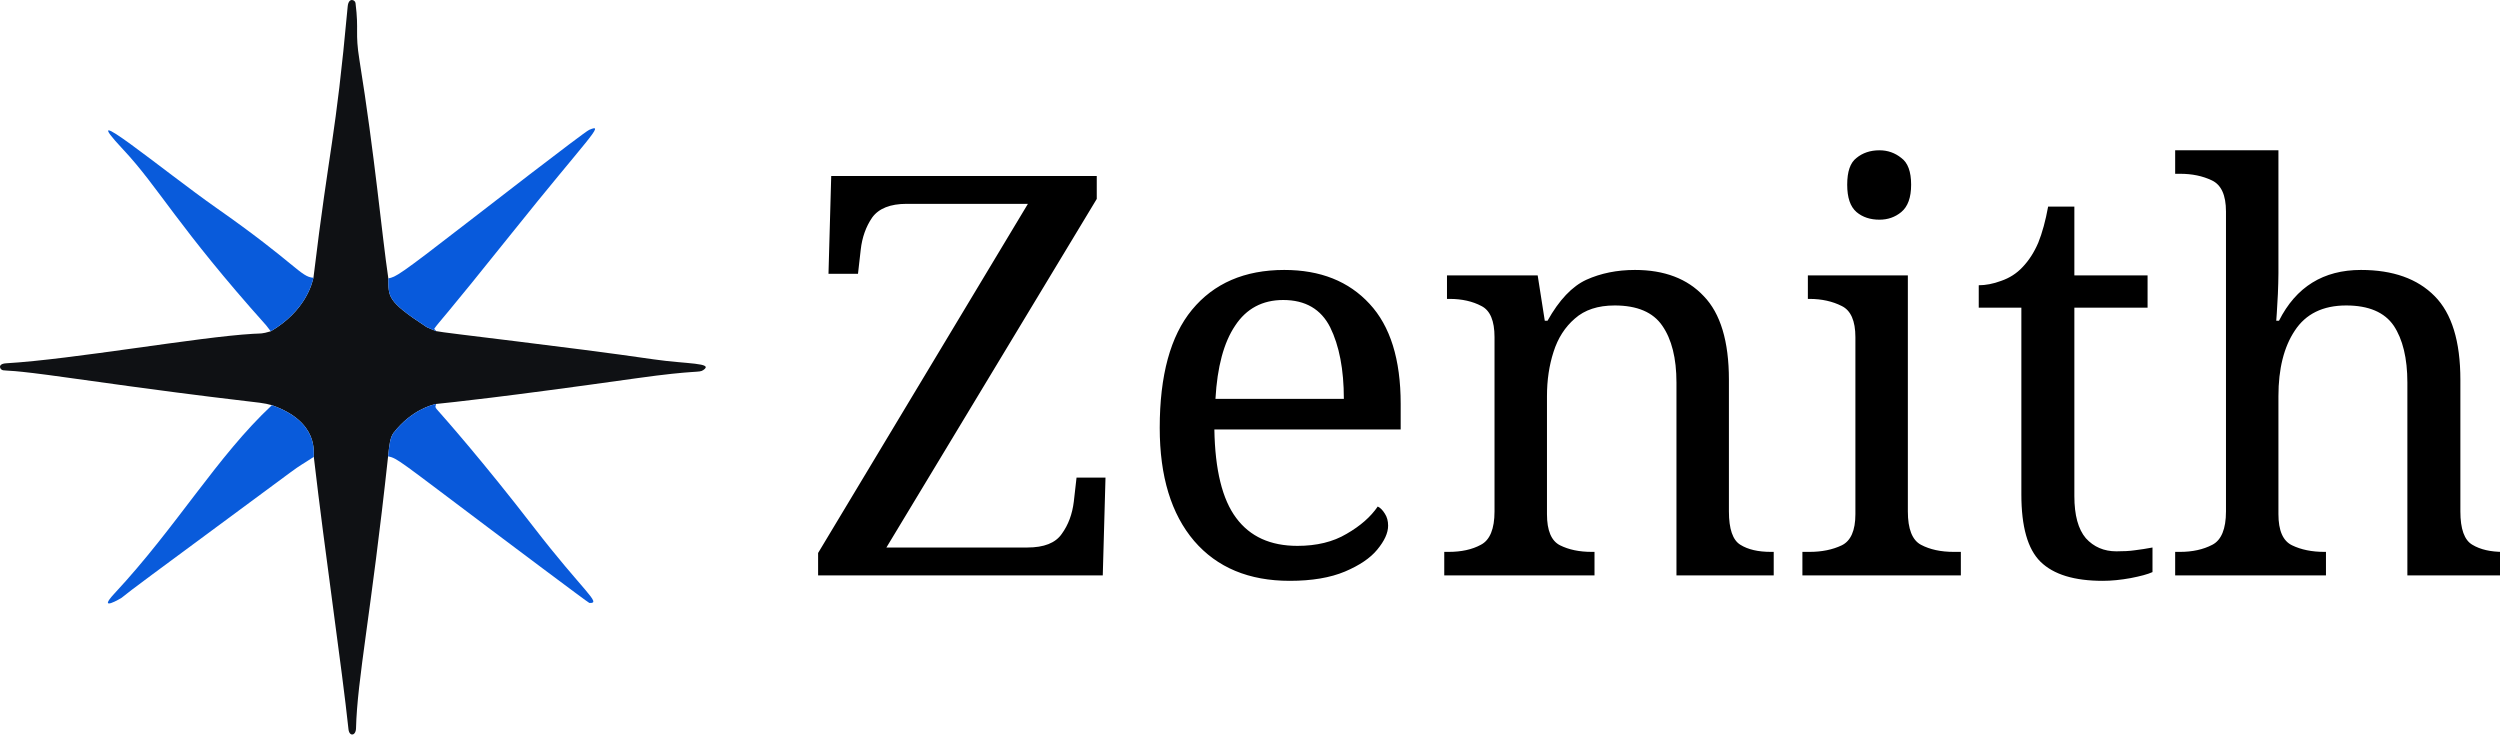
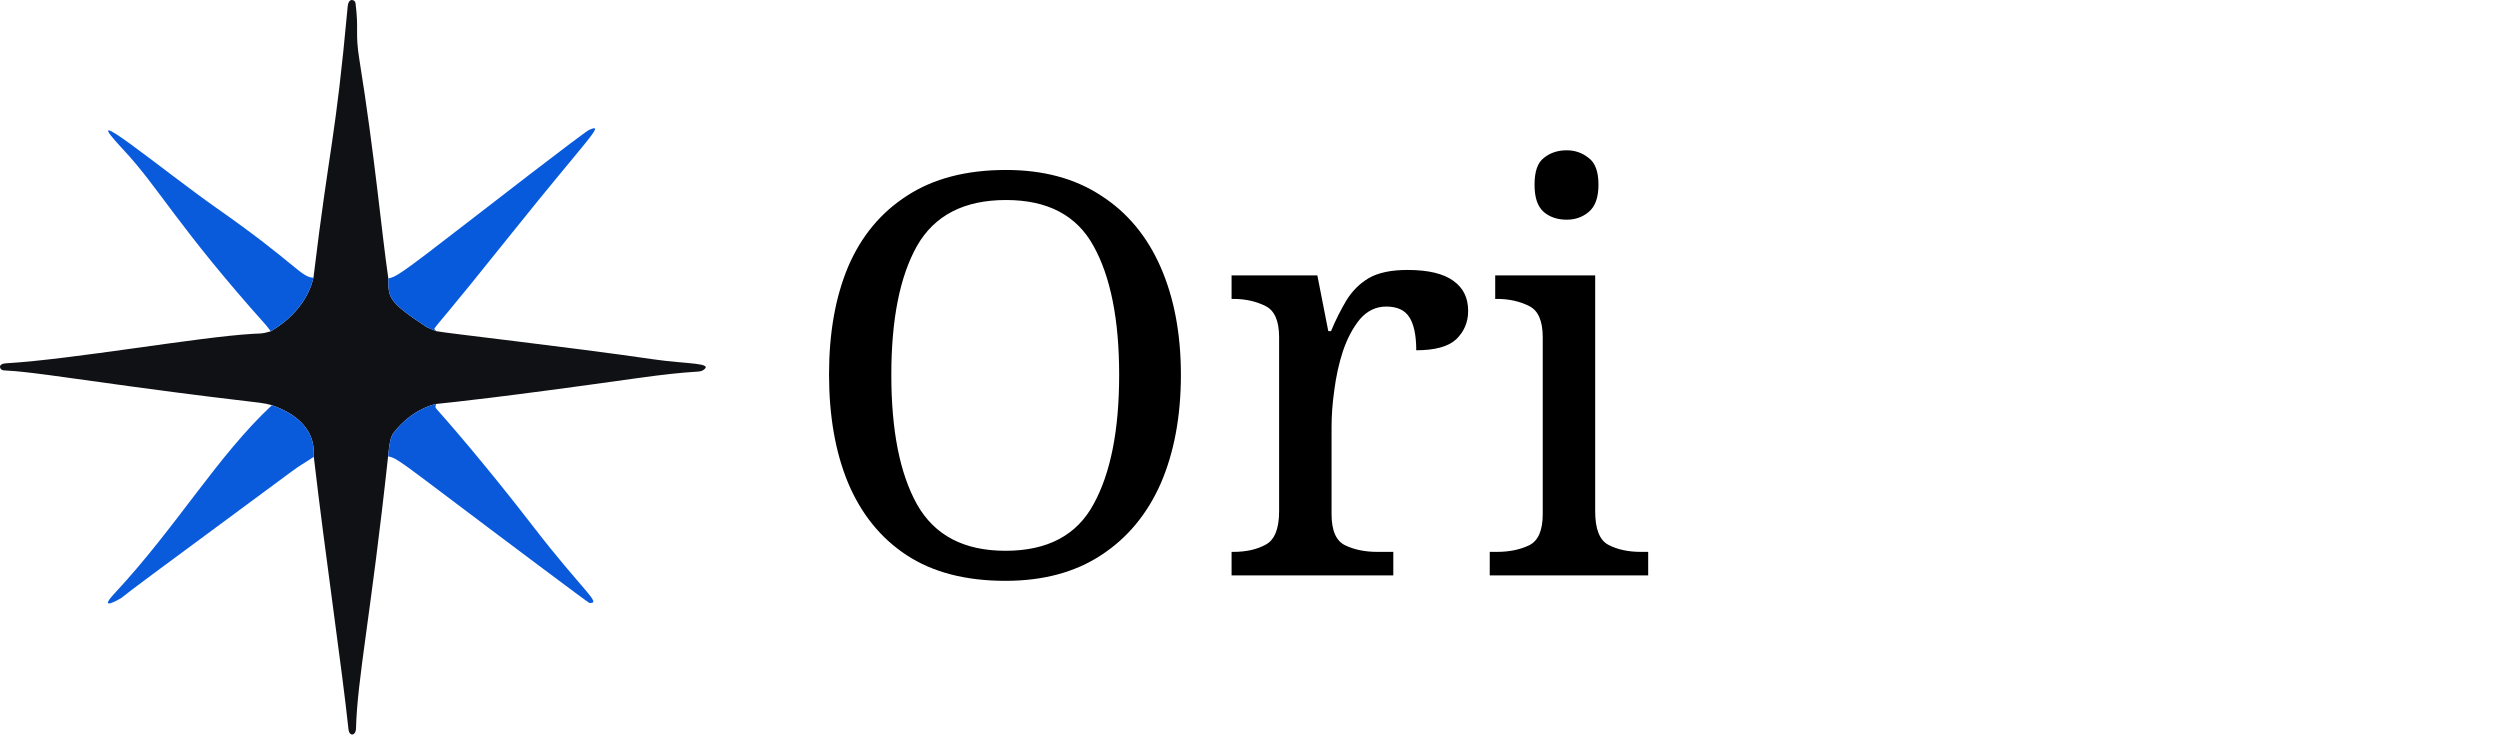
<svg xmlns="http://www.w3.org/2000/svg" width="100%" height="100%" viewBox="0 0 1753 516" version="1.1" xml:space="preserve" style="fill-rule:evenodd;clip-rule:evenodd;stroke-linejoin:round;stroke-miterlimit:2;">
  <g transform="matrix(1,0,0,1,-1919.912,-80.00268)">
    <g transform="matrix(0.705607,0,0,0.611455,1890.378,0)">
      <g transform="matrix(1,0,0,1.635442,10.40709,-458.8584)">
        <g>
          <g transform="matrix(3.554118,0,0,2.507812,-589.5629,0)">
            <path d="M262.372,221.446C266.967,183.471 268.437,183.71 271.947,145.595C272.19,142.963 274.021,143.717 274.133,144.619C275.125,152.594 273.953,152.637 275.229,160.543C279.501,187.016 281.505,209.425 283.31,221.62C283.4,226.681 282.767,227.868 293.757,235.06C294.264,235.392 294.242,235.332 296.596,236.354C298.973,236.905 332.992,240.685 357.538,244.262C366.69,245.595 374.478,245.177 371.362,247.262C370.099,248.107 369.859,247.127 352.51,249.568C314.903,254.86 301.108,256.274 296.624,256.733C295.514,256.998 289.847,258.352 284.82,264.737C283.802,266.03 283.566,268.267 283.247,271.36C278.423,315.908 274.628,333.544 274.273,347.447C274.219,349.548 272.394,349.813 272.165,347.67C270.33,330.45 265.65,298.851 262.471,271.516C262.308,270.486 264.085,261.775 250.762,257.074C246.312,255.83 246.189,256.777 193.521,249.356C177.076,247.038 177.025,247.544 175.585,247.313C174.687,247.168 173.916,245.509 176.452,245.36C195.101,244.262 230.271,237.991 245.468,237.118C247.891,236.979 247.831,237.176 250.433,236.412C260.227,230.664 262.025,222.938 262.372,221.446Z" style="fill:rgb(15,17,20);" />
          </g>
          <g transform="matrix(3.554118,0,0,2.507812,-589.5629,0)">
            <path d="M250.762,257.074C264.085,261.775 262.308,270.486 262.471,271.516C259.119,273.746 259.059,273.555 255.826,275.944C212.349,308.08 212.391,307.995 208.728,310.93C208.583,311.047 201.681,315.144 206.762,309.691C224.145,291.032 235.454,271.367 250.762,257.074Z" style="fill:rgb(9,91,219);" />
          </g>
          <g transform="matrix(3.554118,0,0,2.507812,-589.5629,0)">
            <path d="M296.624,256.733C296.718,257.23 296.098,257.354 296.914,258.274C299.173,260.823 309.75,272.76 323.946,291.162C337.811,309.136 343.156,312.6 339.516,312.369C339.249,312.352 314.319,293.615 312.135,291.974C285.913,272.267 286.008,272.023 283.247,271.36C283.566,268.267 283.802,266.03 284.82,264.737C289.847,258.352 295.514,256.998 296.624,256.733Z" style="fill:rgb(9,89,218);" />
          </g>
          <g transform="matrix(3.554118,0,0,2.507812,-589.5629,0)">
            <path d="M283.31,221.62C285.411,221.183 285.96,221.069 305.22,206.142C307.94,204.034 338.019,180.722 339.46,180.093C344.266,177.995 339.057,182.444 317.939,208.843C298.078,233.671 297.79,233.396 296.185,235.644C296.026,235.866 296.755,236.132 296.596,236.354C294.242,235.332 294.264,235.392 293.757,235.06C282.767,227.868 283.4,226.681 283.31,221.62Z" style="fill:rgb(8,90,220);" />
          </g>
          <g transform="matrix(3.554118,0,0,2.507812,-589.5629,0)">
            <path d="M262.372,221.446C262.025,222.938 260.227,230.664 250.433,236.412C249.273,234.903 249.29,234.905 249.18,234.783C224.55,207.271 219.04,196.122 209.257,185.684C194.664,170.114 220.794,191.803 235.219,201.905C257.479,217.495 258.81,221.259 262.372,221.446Z" style="fill:rgb(9,91,219);" />
          </g>
        </g>
        <g transform="matrix(34.74959,0,0,24.51957,-19909.339,-35683.355)">
          <g transform="matrix(16,0,0,16,645.9575,1486.461)">
                    </g>
-           <text x="596.661px" y="1486.461px" style="font-family:'AdobeMyungjoStd-Medium', 'Adobe Myungjo Std', serif;font-weight:500;font-size:16px;">Zenith</text>
+           <text x="596.661px" y="1486.461px" style="font-family:'AdobeMyungjoStd-Medium', 'Adobe Myungjo Std', serif;font-weight:500;font-size:16px;">Ori</text>
        </g>
      </g>
    </g>
  </g>
</svg>
